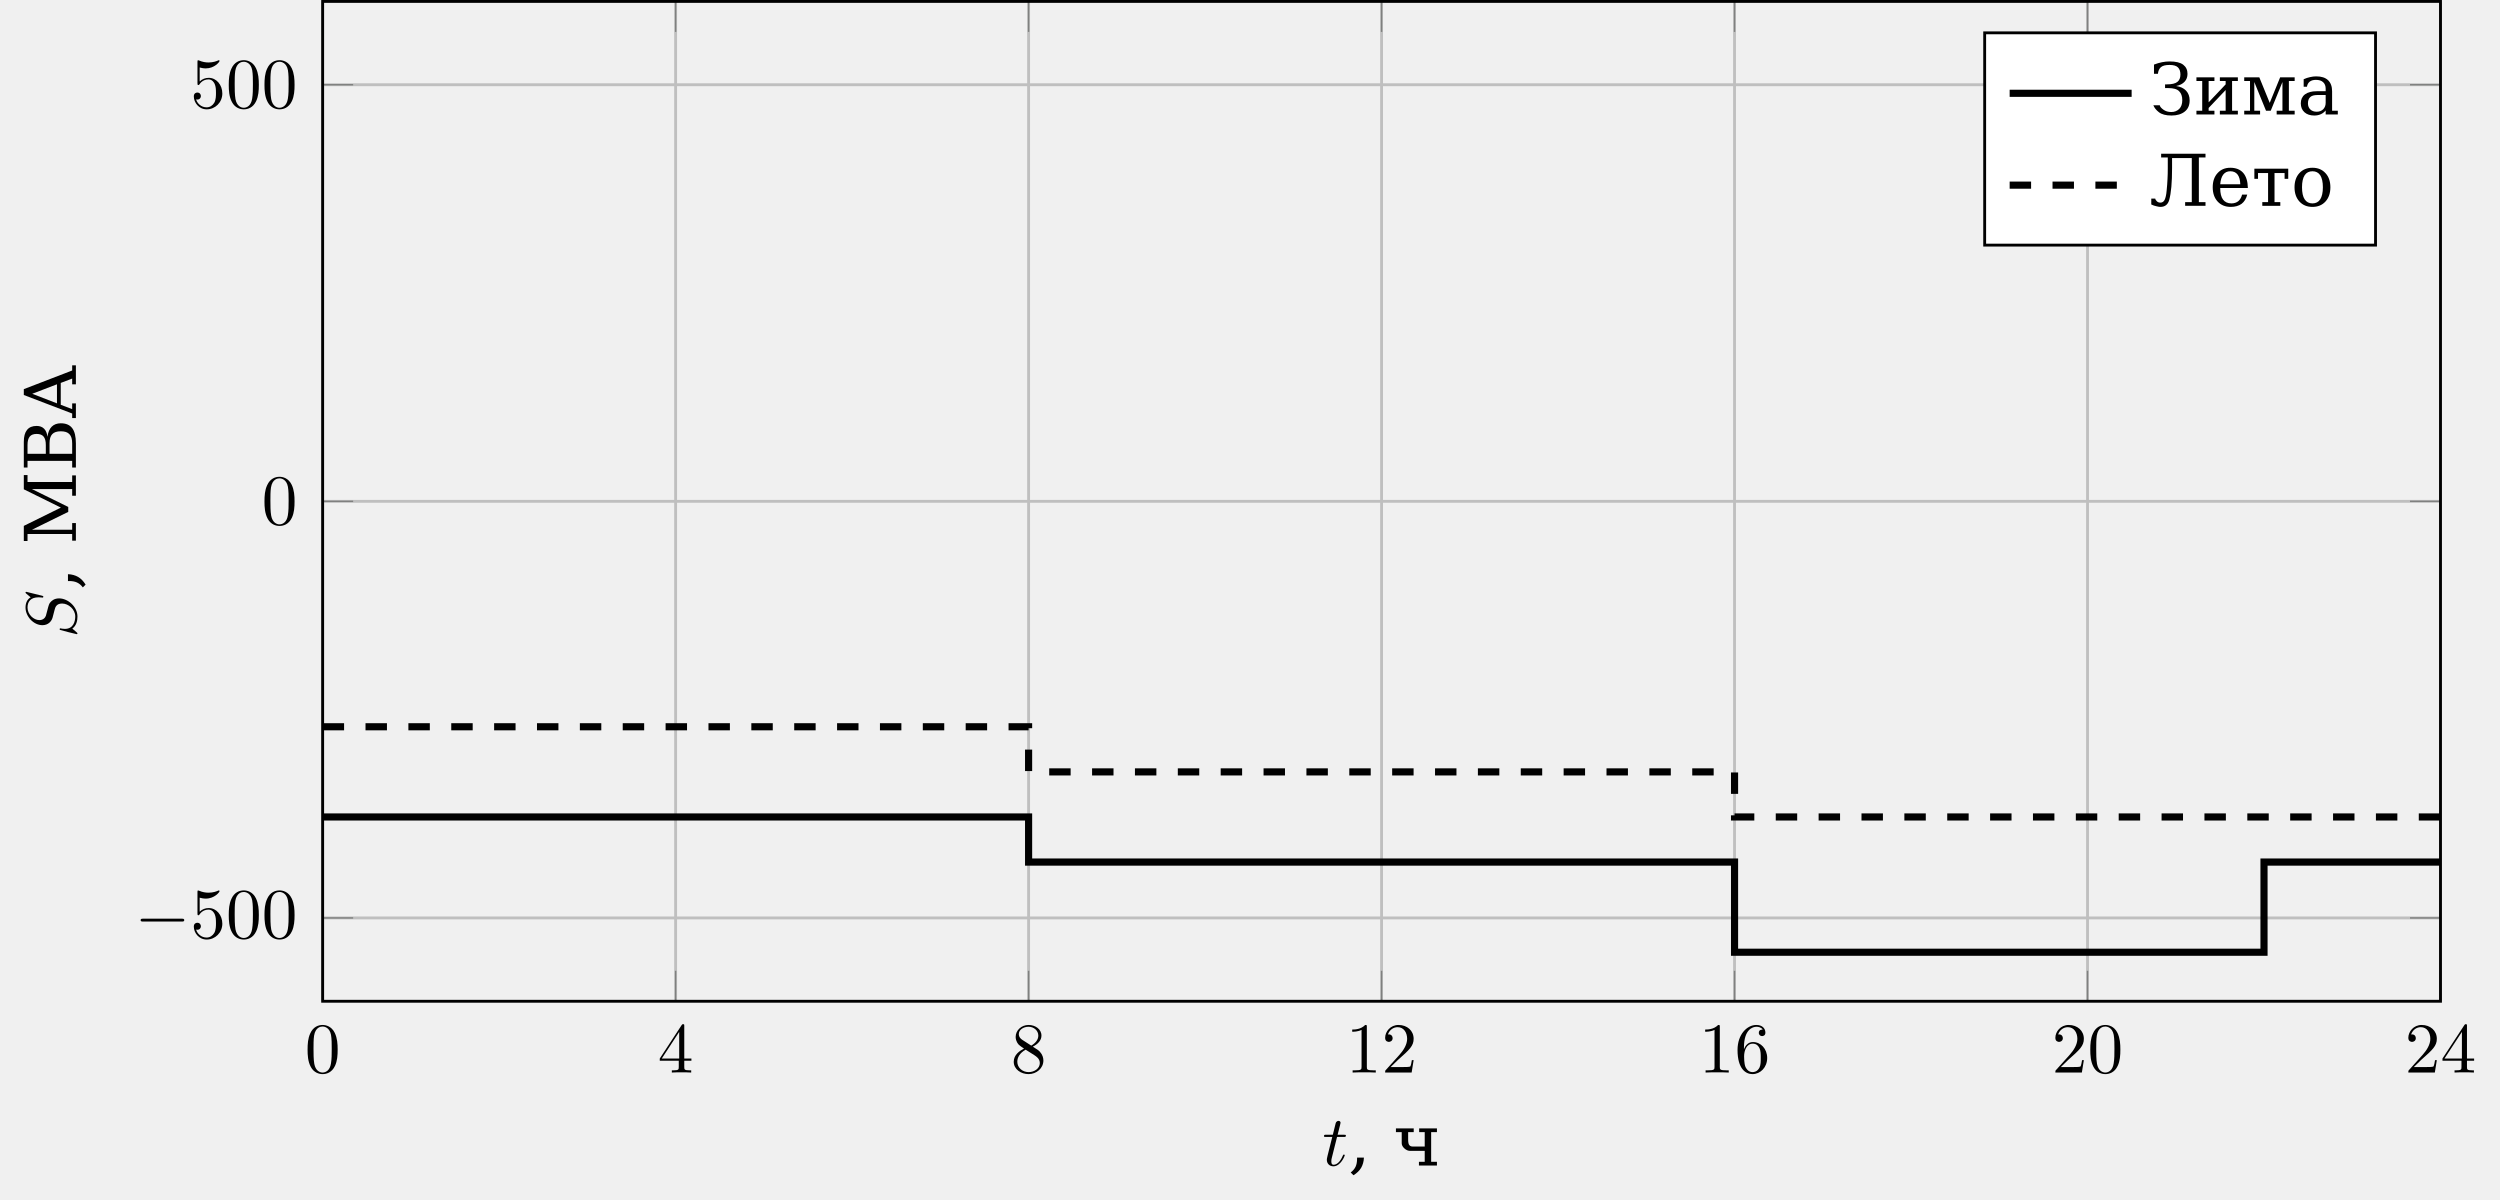
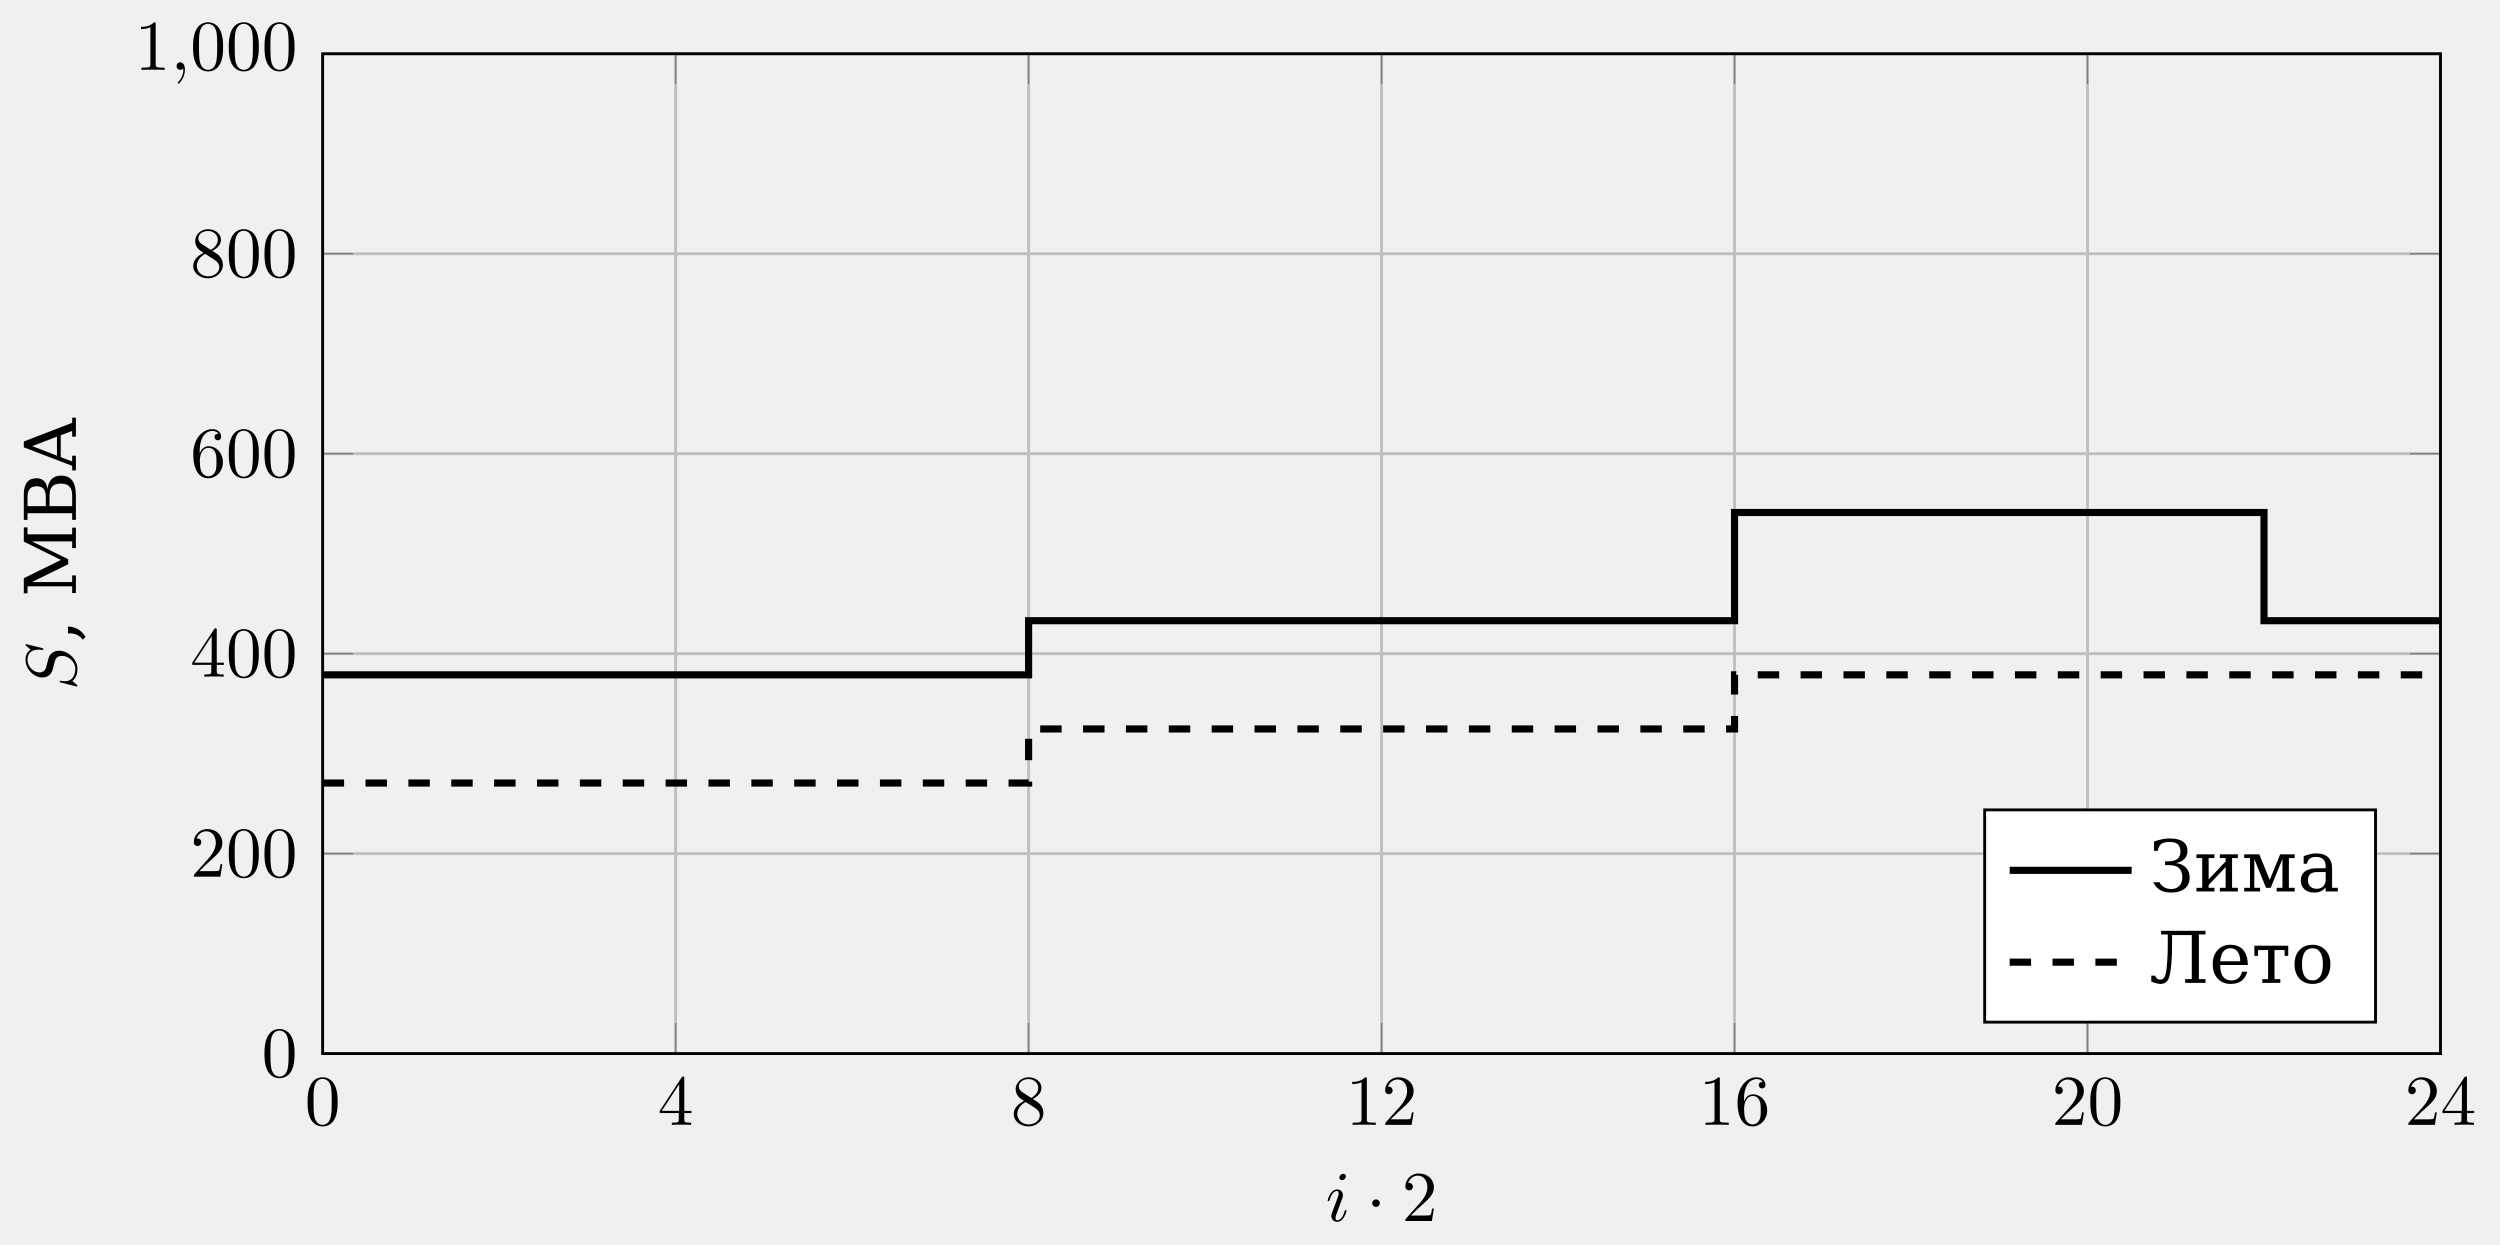
- <svg xmlns="http://www.w3.org/2000/svg" xmlns:xlink="http://www.w3.org/1999/xlink" version="1.1" width="348.621" height="167.21" viewBox="0 0 348.621 167.21">
+ <svg xmlns="http://www.w3.org/2000/svg" xmlns:xlink="http://www.w3.org/1999/xlink" version="1.1" width="348.621" height="173.591" viewBox="0 0 348.621 173.591">
  <defs>
    <path id="font_1_1" d="M.46 .32C.46 .4 .455 .48 .42 .554 .374 .65 .292 .666 .25 .666 .19 .666 .117 .64 .076 .547 .044 .478 .039 .4 .039 .32 .039 .245 .043 .155 .084 .079 .127-.002 .2-.022 .249-.022 .303-.022 .379-.001 .423 .094 .455 .163 .46 .241 .46 .32M.249-0C.21-0 .151 .025 .133 .121 .122 .181 .122 .273 .122 .332 .122 .396 .122 .462 .13 .516 .149 .635 .224 .644 .249 .644 .282 .644 .348 .626 .367 .527 .377 .471 .377 .395 .377 .332 .377 .257 .377 .189 .366 .125 .351 .03 .294-0 .249-0Z" />
    <path id="font_1_4" d="M.294 .165V.078C.294 .042 .292 .031 .218 .031H.197V0C.238 .003 .29 .003 .332 .003 .374 .003 .427 .003 .468 0V.031H.447C.373 .031 .371 .042 .371 .078V.165H.471V.196H.371V.651C.371 .671 .371 .677 .355 .677 .346 .677 .343 .677 .335 .665L.028 .196V.165H.294M.3 .196H.056L.3 .569V.196Z" />
    <path id="font_1_7" d="M.163 .457C.117 .487 .113 .521 .113 .538 .113 .599 .178 .641 .249 .641 .322 .641 .386 .589 .386 .517 .386 .46 .347 .412 .287 .377L.163 .457M.309 .362C.381 .399 .43 .451 .43 .517 .43 .609 .341 .666 .25 .666 .15 .666 .069 .592 .069 .499 .069 .481 .071 .436 .113 .389 .124 .377 .161 .352 .186 .335 .128 .306 .042 .25 .042 .151 .042 .045 .144-.022 .249-.022 .362-.022 .457 .061 .457 .168 .457 .204 .446 .249 .408 .291 .389 .312 .373 .322 .309 .362M.209 .32 .332 .242C.36 .223 .407 .193 .407 .132 .407 .058 .332 .006 .25 .006 .164 .006 .092 .068 .092 .151 .092 .209 .124 .273 .209 .32Z" />
    <path id="font_1_2" d="M.294 .64C.294 .664 .294 .666 .271 .666 .209 .602 .121 .602 .089 .602V.571C.109 .571 .168 .571 .22 .597V.079C.22 .043 .217 .031 .127 .031H.095V0C.13 .003 .217 .003 .257 .003 .297 .003 .384 .003 .419 0V.031H.387C.297 .031 .294 .042 .294 .079V.64Z" />
    <path id="font_1_3" d="M.127 .077 .233 .18C.389 .318 .449 .372 .449 .472 .449 .586 .359 .666 .237 .666 .124 .666 .05 .574 .05 .485 .05 .429 .1 .429 .103 .429 .12 .429 .155 .441 .155 .482 .155 .508 .137 .534 .102 .534 .094 .534 .092 .534 .089 .533 .112 .598 .166 .635 .224 .635 .315 .635 .358 .554 .358 .472 .358 .392 .308 .313 .253 .251L.061 .037C.05 .026 .05 .024 .05 0H.421L.449 .174H.424C.419 .144 .412 .1 .402 .085 .395 .077 .329 .077 .307 .077H.127Z" />
    <path id="font_1_6" d="M.132 .328V.352C.132 .605 .256 .641 .307 .641 .331 .641 .373 .635 .395 .601 .38 .601 .34 .601 .34 .556 .34 .525 .364 .51 .386 .51 .402 .51 .432 .519 .432 .558 .432 .618 .388 .666 .305 .666 .177 .666 .042 .537 .042 .316 .042 .049 .158-.022 .251-.022 .362-.022 .457 .072 .457 .204 .457 .331 .368 .427 .257 .427 .189 .427 .152 .376 .132 .328M.251 .006C.188 .006 .158 .066 .152 .081 .134 .128 .134 .208 .134 .226 .134 .304 .166 .404 .256 .404 .272 .404 .318 .404 .349 .342 .367 .305 .367 .254 .367 .205 .367 .157 .367 .107 .35 .071 .32 .011 .274 .006 .251 .006Z" />
-     <path id="font_2_1" d="M.659 .23C.676 .23 .694 .23 .694 .25 .694 .27 .676 .27 .659 .27H.118C.101 .27 .083 .27 .083 .25 .083 .23 .101 .23 .118 .23H.659Z" />
-     <path id="font_1_5" d="M.449 .2C.449 .319 .367 .419 .259 .419 .211 .419 .168 .403 .132 .368V.564C.152 .558 .185 .551 .217 .551 .34 .551 .41 .642 .41 .655 .41 .661 .407 .666 .4 .666 .399 .666 .397 .666 .392 .663 .372 .654 .323 .634 .256 .634 .216 .634 .17 .641 .123 .662 .115 .665 .113 .665 .111 .665 .101 .665 .101 .657 .101 .641V.344C.101 .326 .101 .318 .115 .318 .122 .318 .124 .321 .128 .327 .139 .343 .176 .397 .257 .397 .309 .397 .334 .351 .342 .333 .358 .296 .36 .257 .36 .207 .36 .172 .36 .112 .336 .07 .312 .031 .275 .006 .229 .006 .156 .006 .099 .058 .082 .117 .085 .116 .088 .115 .099 .115 .132 .115 .149 .14 .149 .164 .149 .188 .132 .213 .099 .213 .085 .213 .05 .206 .05 .16 .05 .074 .119-.022 .231-.022 .347-.022 .449 .073 .449 .2Z" />
+     <path id="font_2_1" d="M.203 .001C.203 .067 .178 .106 .139 .106 .106 .106 .086 .081 .086 .053 .086 .026 .106 0 .139 0 .151 0 .164 .004 .174 .013 .177 .015 .178 .016 .179 .016 .18 .016 .181 .015 .181 .001 .181-.073 .146-.133 .113-.166 .102-.177 .102-.179 .102-.182 .102-.189 .107-.193 .112-.193 .123-.193 .203-.116 .203 .001Z" />
    <clipPath id="clip_3">
-       <path transform="matrix(1,0,0,-1,44.993,139.624)" d="M0 0H295.329V139.426H0Z" />
+       <path transform="matrix(1,0,0,-1,44.993,146.919)" d="M0 0H295.329V139.422H0Z" />
    </clipPath>
-     <path id="font_4_4" d="M.206 .4H.3C.32 .4 .33 .4 .33 .42 .33 .431 .32 .431 .302 .431H.214C.25 .572 .255 .592 .255 .598 .255 .615 .243 .625 .226 .625 .223 .625 .195 .624 .186 .589L.147 .431H.053C.033 .431 .023 .431 .023 .412 .023 .4 .031 .4 .051 .4H.139C.067 .116 .063 .099 .063 .081 .063 .027 .101-.011 .155-.011 .257-.011 .314 .135 .314 .143 .314 .153 .306 .153 .302 .153 .293 .153 .292 .15 .287 .139 .244 .035 .191 .011 .157 .011 .136 .011 .126 .024 .126 .057 .126 .081 .128 .088 .132 .105L.206 .4Z" />
+     <path id="font_2_4" d="M.284 .625C.284 .645 .27 .661 .247 .661 .22 .661 .193 .635 .193 .608 .193 .589 .207 .572 .231 .572 .254 .572 .284 .595 .284 .625M.208 .249C.22 .278 .22 .28 .23 .307 .238 .327 .243 .341 .243 .36 .243 .405 .211 .442 .161 .442 .067 .442 .029 .297 .029 .288 .029 .278 .039 .278 .041 .278 .051 .278 .052 .28 .057 .296 .084 .39 .124 .42 .158 .42 .166 .42 .183 .42 .183 .388 .183 .367 .176 .346 .172 .336 .164 .31 .119 .194 .103 .151 .093 .125 .08 .092 .08 .071 .08 .024 .114-.011 .162-.011 .256-.011 .293 .134 .293 .143 .293 .153 .284 .153 .281 .153 .271 .153 .271 .15 .266 .135 .248 .072 .215 .011 .164 .011 .147 .011 .14 .021 .14 .044 .14 .069 .146 .083 .169 .144L.208 .249Z" />
+     <path id="font_4_2" d="M.192 .25C.192 .279 .168 .303 .139 .303 .11 .303 .086 .279 .086 .25 .086 .221 .11 .197 .139 .197 .168 .197 .192 .221 .192 .25Z" />
+     <path id="font_2_3" d="M.645 .695C.645 .698 .643 .705 .634 .705 .629 .705 .628 .704 .616 .69L.568 .633C.542 .68 .49 .705 .425 .705 .298 .705 .178 .59 .178 .469 .178 .388 .231 .342 .282 .327L.389 .299C.426 .29 .481 .275 .481 .193 .481 .103 .399 .009 .301 .009 .237 .009 .126 .031 .126 .155 .126 .179 .131 .203 .132 .209 .133 .213 .134 .214 .134 .216 .134 .226 .127 .227 .122 .227 .117 .227 .115 .226 .112 .223 .108 .219 .052-.009 .052-.012 .052-.018 .057-.022 .063-.022 .068-.022 .069-.021 .081-.007L.13 .05C.173-.008 .241-.022 .299-.022 .435-.022 .553 .111 .553 .235 .553 .304 .519 .338 .504 .352 .481 .375 .466 .379 .377 .402 .355 .408 .319 .418 .31 .42 .283 .429 .249 .458 .249 .511 .249 .592 .329 .677 .424 .677 .507 .677 .568 .634 .568 .522 .568 .49 .564 .472 .564 .466 .564 .465 .564 .456 .576 .456 .586 .456 .587 .459 .591 .476L.645 .695Z" />
    <path id="font_5_15" d="M.036-.097C.067-.074 .089-.048 .104-.017 .118 .013 .125 .05 .125 .093V.111H.221C.219 .056 .205 .008 .182-.032 .158-.072 .123-.106 .075-.136L.036-.097Z" />
-     <path id="font_5_946" d="M.608 .52V.468H.527V.052H.608V0H.356V.052H.437V.205H.235C.204 .205 .177 .217 .152 .24 .128 .262 .115 .286 .115 .312V.468H.034V.52H.283V.468H.205V.361C.205 .323 .211 .298 .222 .285 .233 .272 .249 .266 .268 .266H.437V.468H.359V.52H.608Z" />
-     <path id="font_4_3" d="M.645 .695C.645 .698 .643 .705 .634 .705 .629 .705 .628 .704 .616 .69L.568 .633C.542 .68 .49 .705 .425 .705 .298 .705 .178 .59 .178 .469 .178 .388 .231 .342 .282 .327L.389 .299C.426 .29 .481 .275 .481 .193 .481 .103 .399 .009 .301 .009 .237 .009 .126 .031 .126 .155 .126 .179 .131 .203 .132 .209 .133 .213 .134 .214 .134 .216 .134 .226 .127 .227 .122 .227 .117 .227 .115 .226 .112 .223 .108 .219 .052-.009 .052-.012 .052-.018 .057-.022 .063-.022 .068-.022 .069-.021 .081-.007L.13 .05C.173-.008 .241-.022 .299-.022 .435-.022 .553 .111 .553 .235 .553 .304 .519 .338 .504 .352 .481 .375 .466 .379 .377 .402 .355 .408 .319 .418 .31 .42 .283 .429 .249 .458 .249 .511 .249 .592 .329 .677 .424 .677 .507 .677 .568 .634 .568 .522 .568 .49 .564 .472 .564 .466 .564 .465 .564 .456 .576 .456 .586 .456 .587 .459 .591 .476L.645 .695Z" />
    <path id="font_5_903" d="M.055 0V.052H.148V.677H.05V.729H.262L.518 .21 .774 .729H.973V.677H.876V.052H.969V0H.684V.052H.777V.615L.527 .107H.458L.208 .615V.052H.301V0H.055Z" />
    <path id="font_5_893" d="M.247 .052H.393C.452 .052 .494 .064 .521 .09 .549 .115 .562 .156 .562 .211 .562 .266 .549 .306 .522 .331 .495 .357 .452 .369 .393 .369H.247V.052M.247 .421H.371C.424 .421 .463 .431 .488 .452 .513 .472 .525 .505 .525 .549 .525 .593 .513 .626 .488 .646 .463 .667 .424 .677 .371 .677H.247V.421M.055 0V.052H.148V.677H.055V.729H.415C.489 .729 .544 .714 .581 .684 .619 .654 .637 .609 .637 .549 .637 .506 .624 .471 .598 .445 .573 .42 .535 .404 .485 .398 .547 .39 .594 .37 .626 .339 .658 .307 .674 .264 .674 .211 .674 .139 .651 .085 .605 .051 .56 .017 .489 0 .392 0H.055Z" />
    <path id="font_5_891" d="M.218 .265H.485L.352 .611 .218 .265M.012 0V.052H.076L.335 .729H.417L.678 .052H.75V0H.484V.052H.565L.504 .212H.198L.137 .052H.217V0H.012Z" />
    <path id="font_5_898" d="M.063 .698C.141 .728 .213 .742 .281 .742 .368 .742 .432 .727 .472 .696 .512 .665 .532 .623 .532 .568 .532 .524 .518 .487 .491 .458 .463 .428 .424 .408 .373 .398 .433 .389 .479 .368 .512 .333 .545 .298 .562 .252 .562 .197 .562 .128 .539 .076 .493 .04 .448 .004 .386-.015 .308-.015 .229-.015 .171 .001 .132 .031 .092 .062 .067 .095 .054 .129H.144C.146 .11 .163 .09 .193 .068 .224 .045 .261 .034 .306 .034 .35 .034 .387 .049 .416 .077 .445 .106 .459 .147 .459 .201 .459 .255 .444 .296 .415 .325 .386 .355 .335 .369 .264 .369H.218V.421H.242C.313 .421 .363 .433 .391 .456 .419 .479 .433 .513 .433 .558 .433 .603 .421 .637 .398 .659 .375 .682 .335 .693 .28 .693 .224 .693 .185 .683 .16 .662 .136 .641 .122 .61 .118 .569H.063V.698Z" />
    <path id="font_5_931" d="M.034 0V.052H.115V.468H.034V.52H.286V.468H.205V.17L.443 .421V.468H.362V.52H.614V.468H.533V.052H.614V0H.362V.052H.443V.342L.205 .091V.052H.286V0H.034Z" />
    <path id="font_5_935" d="M.036 0V.052H.117V.468H.036V.52H.247L.393 .162 .539 .52H.742V.468H.661V.052H.742V0H.49V.052H.571V.454L.407 .052H.341L.177 .454V.052H.258V0H.036Z" />
    <path id="font_5_923" d="M.398 .163V.272H.282C.238 .272 .204 .263 .183 .244 .161 .225 .15 .195 .15 .156 .15 .119 .161 .091 .183 .07 .205 .049 .235 .038 .273 .038 .31 .038 .341 .05 .364 .073 .386 .096 .398 .126 .398 .163M.488 .324V.052H.568V0H.398V.056C.378 .032 .355 .014 .329 .003 .303-.009 .273-.015 .238-.015 .18-.015 .134 .001 .101 .031 .067 .062 .05 .103 .05 .156 .05 .209 .069 .251 .108 .281 .147 .31 .201 .325 .272 .325H.398V.361C.398 .4 .386 .43 .362 .452 .338 .474 .305 .484 .261 .484 .225 .484 .197 .476 .176 .46 .155 .444 .141 .42 .136 .388H.09V.493C.121 .507 .151 .517 .181 .523 .21 .53 .239 .533 .267 .533 .339 .533 .394 .515 .431 .48 .469 .444 .488 .392 .488 .324Z" />
    <path id="font_5_902" d="M.592 .052V.669H.316V.527C.316 .327 .303 .179 .276 .082 .258 .018 .217-.015 .152-.015 .139-.015 .121-.012 .097-.006 .073-.001 .049 .007 .025 .019V.101H.081C.081 .091 .088 .08 .101 .066 .114 .052 .131 .045 .153 .045 .179 .045 .199 .058 .212 .084 .225 .111 .235 .153 .24 .212 .246 .271 .25 .324 .252 .372 .255 .42 .256 .472 .256 .527V.677H.163V.729H.784V.677H.691V.052H.784V0H.499V.052H.592Z" />
    <path id="font_5_928" d="M.542 .25H.155V.246C.155 .176 .168 .123 .194 .088 .221 .052 .26 .034 .311 .034 .35 .034 .383 .045 .408 .065 .433 .086 .451 .117 .461 .157H.533C.519 .1 .492 .057 .454 .028 .415-0 .365-.015 .302-.015 .226-.015 .165 .01 .119 .06 .073 .11 .05 .177 .05 .26 .05 .342 .072 .408 .118 .458 .163 .508 .222 .533 .296 .533 .374 .533 .435 .509 .477 .461 .519 .412 .54 .342 .542 .25M.436 .302C.434 .362 .421 .408 .398 .438 .374 .469 .34 .484 .296 .484 .255 .484 .222 .469 .198 .438 .174 .407 .16 .362 .155 .302H.436Z" />
    <path id="font_5_941" d="M.515 .52V.378H.464V.459H.323V.052H.404V0H.152V.052H.233V.459H.092V.378H.041V.52H.515Z" />
    <path id="font_5_937" d="M.301 .034C.349 .034 .385 .053 .41 .091 .434 .129 .447 .185 .447 .26 .447 .334 .434 .39 .41 .428 .385 .465 .349 .484 .301 .484 .253 .484 .216 .465 .192 .428 .167 .39 .155 .334 .155 .26 .155 .185 .167 .129 .192 .091 .217 .053 .253 .034 .301 .034M.301-.015C.225-.015 .165 .01 .119 .06 .073 .11 .05 .177 .05 .26 .05 .342 .073 .409 .118 .458 .164 .508 .225 .533 .301 .533 .377 .533 .437 .508 .483 .458 .529 .409 .552 .342 .552 .26 .552 .177 .529 .11 .483 .06 .437 .01 .377-.015 .301-.015Z" />
  </defs>
-   <path transform="matrix(1,0,0,-1,44.993,139.624)" stroke-width=".399" stroke-linecap="butt" stroke-miterlimit="10" stroke-linejoin="miter" fill="none" stroke="#bfbfbf" d="M0 0V139.426M49.222 0V139.426M98.443 0V139.426M147.665 0V139.426M196.886 0V139.426M246.108 0V139.426M295.329 0V139.426" />
-   <path transform="matrix(1,0,0,-1,44.993,139.624)" stroke-width=".399" stroke-linecap="butt" stroke-miterlimit="10" stroke-linejoin="miter" fill="none" stroke="#bfbfbf" d="M0 11.619H295.329M0 69.713H295.329M0 127.808H295.329" />
-   <path transform="matrix(1,0,0,-1,44.993,139.624)" stroke-width=".199" stroke-linecap="butt" stroke-miterlimit="10" stroke-linejoin="miter" fill="none" stroke="#7f807f" d="M0 0V4.252M49.222 0V4.252M98.443 0V4.252M147.665 0V4.252M196.886 0V4.252M246.108 0V4.252M295.329 0V4.252M0 139.426V135.174M49.222 139.426V135.174M98.443 139.426V135.174M147.665 139.426V135.174M196.886 139.426V135.174M246.108 139.426V135.174M295.329 139.426V135.174" />
-   <path transform="matrix(1,0,0,-1,44.993,139.624)" stroke-width=".199" stroke-linecap="butt" stroke-miterlimit="10" stroke-linejoin="miter" fill="none" stroke="#7f807f" d="M0 11.619H4.253M0 69.713H4.253M0 127.808H4.253M295.329 11.619H291.077M295.329 69.713H291.077M295.329 127.808H291.077" />
-   <path transform="matrix(1,0,0,-1,44.993,139.624)" stroke-width=".399" stroke-linecap="butt" stroke-miterlimit="10" stroke-linejoin="miter" fill="none" stroke="#000000" d="M0 0V139.426H295.329V0H0Z" />
-   <use data-text="0" xlink:href="#font_1_1" transform="matrix(9.96264,0,0,-9.96264,42.503,149.564)" />
-   <use data-text="4" xlink:href="#font_1_4" transform="matrix(9.96264,0,0,-9.96264,91.724,149.564)" />
-   <use data-text="8" xlink:href="#font_1_7" transform="matrix(9.96264,0,0,-9.96264,140.945,149.564)" />
-   <use data-text="1" xlink:href="#font_1_2" transform="matrix(9.96264,0,0,-9.96264,187.675,149.564)" />
-   <use data-text="2" xlink:href="#font_1_3" transform="matrix(9.96264,0,0,-9.96264,192.6563,149.564)" />
-   <use data-text="1" xlink:href="#font_1_2" transform="matrix(9.96264,0,0,-9.96264,236.896,149.564)" />
-   <use data-text="6" xlink:href="#font_1_6" transform="matrix(9.96264,0,0,-9.96264,241.8773,149.564)" />
-   <use data-text="2" xlink:href="#font_1_3" transform="matrix(9.96264,0,0,-9.96264,286.117,149.564)" />
-   <use data-text="0" xlink:href="#font_1_1" transform="matrix(9.96264,0,0,-9.96264,291.0983,149.564)" />
-   <use data-text="2" xlink:href="#font_1_3" transform="matrix(9.96264,0,0,-9.96264,335.338,149.564)" />
-   <use data-text="4" xlink:href="#font_1_4" transform="matrix(9.96264,0,0,-9.96264,340.3193,149.564)" />
-   <use data-text="−" xlink:href="#font_2_1" transform="matrix(9.96264,0,0,-9.96264,18.781,130.8)" />
-   <use data-text="5" xlink:href="#font_1_5" transform="matrix(9.96264,0,0,-9.96264,26.53,130.8)" />
-   <use data-text="0" xlink:href="#font_1_1" transform="matrix(9.96264,0,0,-9.96264,31.51132,130.8)" />
-   <use data-text="0" xlink:href="#font_1_1" transform="matrix(9.96264,0,0,-9.96264,36.49264,130.8)" />
-   <use data-text="0" xlink:href="#font_1_1" transform="matrix(9.96264,0,0,-9.96264,36.492,73.12201)" />
-   <use data-text="5" xlink:href="#font_1_5" transform="matrix(9.96264,0,0,-9.96264,26.53,15.02801)" />
-   <use data-text="0" xlink:href="#font_1_1" transform="matrix(9.96264,0,0,-9.96264,31.51132,15.02801)" />
-   <use data-text="0" xlink:href="#font_1_1" transform="matrix(9.96264,0,0,-9.96264,36.49264,15.02801)" />
+   <path transform="matrix(1,0,0,-1,44.993,146.919)" stroke-width=".399" stroke-linecap="butt" stroke-miterlimit="10" stroke-linejoin="miter" fill="none" stroke="#bfbfbf" d="M0 0V139.422M49.222 0V139.422M98.443 0V139.422M147.665 0V139.422M196.886 0V139.422M246.108 0V139.422M295.329 0V139.422" />
+   <path transform="matrix(1,0,0,-1,44.993,146.919)" stroke-width=".399" stroke-linecap="butt" stroke-miterlimit="10" stroke-linejoin="miter" fill="none" stroke="#bfbfbf" d="M0 0H295.329M0 27.884H295.329M0 55.769H295.329M0 83.653H295.329M0 111.538H295.329M0 139.422H295.329" />
+   <path transform="matrix(1,0,0,-1,44.993,146.919)" stroke-width=".199" stroke-linecap="butt" stroke-miterlimit="10" stroke-linejoin="miter" fill="none" stroke="#7f807f" d="M0 0V4.252M49.222 0V4.252M98.443 0V4.252M147.665 0V4.252M196.886 0V4.252M246.108 0V4.252M295.329 0V4.252M0 139.422V135.17M49.222 139.422V135.17M98.443 139.422V135.17M147.665 139.422V135.17M196.886 139.422V135.17M246.108 139.422V135.17M295.329 139.422V135.17" />
+   <path transform="matrix(1,0,0,-1,44.993,146.919)" stroke-width=".199" stroke-linecap="butt" stroke-miterlimit="10" stroke-linejoin="miter" fill="none" stroke="#7f807f" d="M0 0H4.253M0 27.884H4.253M0 55.769H4.253M0 83.653H4.253M0 111.538H4.253M0 139.422H4.253M295.329 0H291.077M295.329 27.884H291.077M295.329 55.769H291.077M295.329 83.653H291.077M295.329 111.538H291.077M295.329 139.422H291.077" />
+   <path transform="matrix(1,0,0,-1,44.993,146.919)" stroke-width=".399" stroke-linecap="butt" stroke-miterlimit="10" stroke-linejoin="miter" fill="none" stroke="#000000" d="M0 0V139.422H295.329V0H0Z" />
+   <use data-text="0" xlink:href="#font_1_1" transform="matrix(9.96264,0,0,-9.96264,42.503,156.86)" />
+   <use data-text="4" xlink:href="#font_1_4" transform="matrix(9.96264,0,0,-9.96264,91.724,156.86)" />
+   <use data-text="8" xlink:href="#font_1_7" transform="matrix(9.96264,0,0,-9.96264,140.945,156.86)" />
+   <use data-text="1" xlink:href="#font_1_2" transform="matrix(9.96264,0,0,-9.96264,187.675,156.86)" />
+   <use data-text="2" xlink:href="#font_1_3" transform="matrix(9.96264,0,0,-9.96264,192.6563,156.86)" />
+   <use data-text="1" xlink:href="#font_1_2" transform="matrix(9.96264,0,0,-9.96264,236.896,156.86)" />
+   <use data-text="6" xlink:href="#font_1_6" transform="matrix(9.96264,0,0,-9.96264,241.8773,156.86)" />
+   <use data-text="2" xlink:href="#font_1_3" transform="matrix(9.96264,0,0,-9.96264,286.117,156.86)" />
+   <use data-text="0" xlink:href="#font_1_1" transform="matrix(9.96264,0,0,-9.96264,291.0983,156.86)" />
+   <use data-text="2" xlink:href="#font_1_3" transform="matrix(9.96264,0,0,-9.96264,335.338,156.86)" />
+   <use data-text="4" xlink:href="#font_1_4" transform="matrix(9.96264,0,0,-9.96264,340.3193,156.86)" />
+   <use data-text="0" xlink:href="#font_1_1" transform="matrix(9.96264,0,0,-9.96264,36.492,150.13)" />
+   <use data-text="2" xlink:href="#font_1_3" transform="matrix(9.96264,0,0,-9.96264,26.53,122.246)" />
+   <use data-text="0" xlink:href="#font_1_1" transform="matrix(9.96264,0,0,-9.96264,31.51132,122.246)" />
+   <use data-text="0" xlink:href="#font_1_1" transform="matrix(9.96264,0,0,-9.96264,36.49264,122.246)" />
+   <use data-text="4" xlink:href="#font_1_4" transform="matrix(9.96264,0,0,-9.96264,26.53,94.36201)" />
+   <use data-text="0" xlink:href="#font_1_1" transform="matrix(9.96264,0,0,-9.96264,31.51132,94.36201)" />
+   <use data-text="0" xlink:href="#font_1_1" transform="matrix(9.96264,0,0,-9.96264,36.49264,94.36201)" />
+   <use data-text="6" xlink:href="#font_1_6" transform="matrix(9.96264,0,0,-9.96264,26.53,66.47801)" />
+   <use data-text="0" xlink:href="#font_1_1" transform="matrix(9.96264,0,0,-9.96264,31.51132,66.47801)" />
+   <use data-text="0" xlink:href="#font_1_1" transform="matrix(9.96264,0,0,-9.96264,36.49264,66.47801)" />
+   <use data-text="8" xlink:href="#font_1_7" transform="matrix(9.96264,0,0,-9.96264,26.53,38.59401)" />
+   <use data-text="0" xlink:href="#font_1_1" transform="matrix(9.96264,0,0,-9.96264,31.51132,38.59401)" />
+   <use data-text="0" xlink:href="#font_1_1" transform="matrix(9.96264,0,0,-9.96264,36.49264,38.59401)" />
+   <use data-text="1" xlink:href="#font_1_2" transform="matrix(9.96264,0,0,-9.96264,18.781,9.741013)" />
+   <use data-text="," xlink:href="#font_2_1" transform="matrix(9.96264,0,0,-9.96264,23.762,9.741013)" />
+   <use data-text="0" xlink:href="#font_1_1" transform="matrix(9.96264,0,0,-9.96264,26.53,9.741013)" />
+   <use data-text="0" xlink:href="#font_1_1" transform="matrix(9.96264,0,0,-9.96264,31.51132,9.741013)" />
+   <use data-text="0" xlink:href="#font_1_1" transform="matrix(9.96264,0,0,-9.96264,36.49264,9.741013)" />
  <g clip-path="url(#clip_3)">
-     <path transform="matrix(1,0,0,-1,44.993,139.624)" stroke-width=".996" stroke-linecap="butt" stroke-miterlimit="10" stroke-linejoin="miter" fill="none" stroke="#000000" d="M0 25.699H24.611 49.222 73.832 98.443V19.41H123.054 147.665 172.276 196.887V6.835H221.497 246.108 270.719V19.41H295.33" />
-     <path transform="matrix(1,0,0,-1,44.993,139.624)" stroke-width=".996" stroke-linecap="butt" stroke-dasharray="2.989,2.989" stroke-miterlimit="10" stroke-linejoin="miter" fill="none" stroke="#000000" d="M0 38.274H24.611 49.222 73.832 98.443V31.987H123.054 147.665 172.276 196.887V25.699H221.497 246.108 270.719 295.33" />
+     <path transform="matrix(1,0,0,-1,44.993,146.919)" stroke-width=".996" stroke-linecap="butt" stroke-miterlimit="10" stroke-linejoin="miter" fill="none" stroke="#000000" d="M0 52.814H24.611 49.222 73.832 98.443V60.361H123.054 147.665 172.276 196.887V75.451H221.497 246.108 270.719V60.361H295.33" />
+     <path transform="matrix(1,0,0,-1,44.993,146.919)" stroke-width=".996" stroke-linecap="butt" stroke-dasharray="2.989,2.989" stroke-miterlimit="10" stroke-linejoin="miter" fill="none" stroke="#000000" d="M0 37.725H24.611 49.222 73.832 98.443V45.269H123.054 147.665 172.276 196.887V52.814H221.497 246.108 270.719 295.33" />
  </g>
-   <use data-text="t" xlink:href="#font_4_4" transform="matrix(9.96264,0,0,-9.96264,184.397,162.532)" />
-   <use data-text="," xlink:href="#font_5_15" transform="matrix(9.96264,0,0,-9.96264,187.995,162.532)" />
-   <use data-text="ч" xlink:href="#font_5_946" transform="matrix(9.96264,0,0,-9.96264,194.3213,162.532)" />
-   <use data-text="S" xlink:href="#font_4_3" transform="matrix(0,-9.96264,-9.96264,-0,10.583,88.95401)" />
-   <use data-text="," xlink:href="#font_5_15" transform="matrix(0,-9.96264,-9.96264,-0,10.583,82.27001)" />
-   <use data-text="М" xlink:href="#font_5_903" transform="matrix(0,-9.96264,-9.96264,-0,10.583,75.94373)" />
-   <use data-text="В" xlink:href="#font_5_893" transform="matrix(0,-9.96264,-9.96264,-0,10.583,65.74199)" />
-   <use data-text="А" xlink:href="#font_5_891" transform="matrix(0,-9.96264,-9.96264,-0,10.583,58.41945)" />
-   <path transform="matrix(1,0,0,-1,44.993,139.624)" d="M231.767 105.443H286.271V135.045H231.767Z" fill="#ffffff" />
-   <path transform="matrix(1,0,0,-1,44.993,139.624)" stroke-width=".399" stroke-linecap="butt" stroke-miterlimit="10" stroke-linejoin="miter" fill="none" stroke="#000000" d="M231.767 105.443H286.271V135.045H231.767Z" />
-   <path transform="matrix(1,0,0,-1,280.244,13.01001)" stroke-width=".996" stroke-linecap="butt" stroke-miterlimit="10" stroke-linejoin="miter" fill="none" stroke="#000000" d="M0 0H8.504 17.008" />
-   <use data-text="З" xlink:href="#font_5_898" transform="matrix(9.96264,0,0,-9.96264,299.743,15.96001)" />
-   <use data-text="и" xlink:href="#font_5_931" transform="matrix(9.96264,0,0,-9.96264,305.9497,15.96001)" />
-   <use data-text="м" xlink:href="#font_5_935" transform="matrix(9.96264,0,0,-9.96264,312.5948,15.96001)" />
-   <use data-text="а" xlink:href="#font_5_923" transform="matrix(9.96264,0,0,-9.96264,320.3457,15.96001)" />
-   <path transform="matrix(1,0,0,-1,280.244,25.81801)" stroke-width=".996" stroke-linecap="butt" stroke-dasharray="2.989,2.989" stroke-miterlimit="10" stroke-linejoin="miter" fill="none" stroke="#000000" d="M0 0H8.504 17.008" />
-   <use data-text="Л" xlink:href="#font_5_902" transform="matrix(9.96264,0,0,-9.96264,299.743,28.703)" />
-   <use data-text="е" xlink:href="#font_5_928" transform="matrix(9.96264,0,0,-9.96264,308.0618,28.703)" />
-   <use data-text="т" xlink:href="#font_5_941" transform="matrix(9.96264,0,0,-9.96264,313.9597,28.703)" />
-   <use data-text="о" xlink:href="#font_5_937" transform="matrix(9.96264,0,0,-9.96264,319.469,28.703)" />
+   <use data-text="i" xlink:href="#font_2_4" transform="matrix(9.96264,0,0,-9.96264,184.852,170.27)" />
+   <use data-text="·" xlink:href="#font_4_2" transform="matrix(9.96264,0,0,-9.96264,190.498,170.27)" />
+   <use data-text="2" xlink:href="#font_1_3" transform="matrix(9.96264,0,0,-9.96264,195.479,170.27)" />
+   <use data-text="S" xlink:href="#font_2_3" transform="matrix(0,-9.96264,-9.96264,-0,10.583,96.25101)" />
+   <use data-text="," xlink:href="#font_5_15" transform="matrix(0,-9.96264,-9.96264,-0,10.583,89.56701)" />
+   <use data-text="М" xlink:href="#font_5_903" transform="matrix(0,-9.96264,-9.96264,-0,10.583,83.24073)" />
+   <use data-text="В" xlink:href="#font_5_893" transform="matrix(0,-9.96264,-9.96264,-0,10.583,73.03899)" />
+   <use data-text="А" xlink:href="#font_5_891" transform="matrix(0,-9.96264,-9.96264,-0,10.583,65.71645)" />
+   <path transform="matrix(1,0,0,-1,44.993,146.919)" d="M231.767 4.382H286.271V33.983H231.767Z" fill="#ffffff" />
+   <path transform="matrix(1,0,0,-1,44.993,146.919)" stroke-width=".399" stroke-linecap="butt" stroke-miterlimit="10" stroke-linejoin="miter" fill="none" stroke="#000000" d="M231.767 4.382H286.271V33.983H231.767Z" />
+   <path transform="matrix(1,0,0,-1,280.244,121.366)" stroke-width=".996" stroke-linecap="butt" stroke-miterlimit="10" stroke-linejoin="miter" fill="none" stroke="#000000" d="M0 0H8.504 17.008" />
+   <use data-text="З" xlink:href="#font_5_898" transform="matrix(9.96264,0,0,-9.96264,299.743,124.316)" />
+   <use data-text="и" xlink:href="#font_5_931" transform="matrix(9.96264,0,0,-9.96264,305.9497,124.316)" />
+   <use data-text="м" xlink:href="#font_5_935" transform="matrix(9.96264,0,0,-9.96264,312.5948,124.316)" />
+   <use data-text="а" xlink:href="#font_5_923" transform="matrix(9.96264,0,0,-9.96264,320.3457,124.316)" />
+   <path transform="matrix(1,0,0,-1,280.244,134.174)" stroke-width=".996" stroke-linecap="butt" stroke-dasharray="2.989,2.989" stroke-miterlimit="10" stroke-linejoin="miter" fill="none" stroke="#000000" d="M0 0H8.504 17.008" />
+   <use data-text="Л" xlink:href="#font_5_902" transform="matrix(9.96264,0,0,-9.96264,299.743,137.058)" />
+   <use data-text="е" xlink:href="#font_5_928" transform="matrix(9.96264,0,0,-9.96264,308.0618,137.058)" />
+   <use data-text="т" xlink:href="#font_5_941" transform="matrix(9.96264,0,0,-9.96264,313.9597,137.058)" />
+   <use data-text="о" xlink:href="#font_5_937" transform="matrix(9.96264,0,0,-9.96264,319.469,137.058)" />
</svg>
